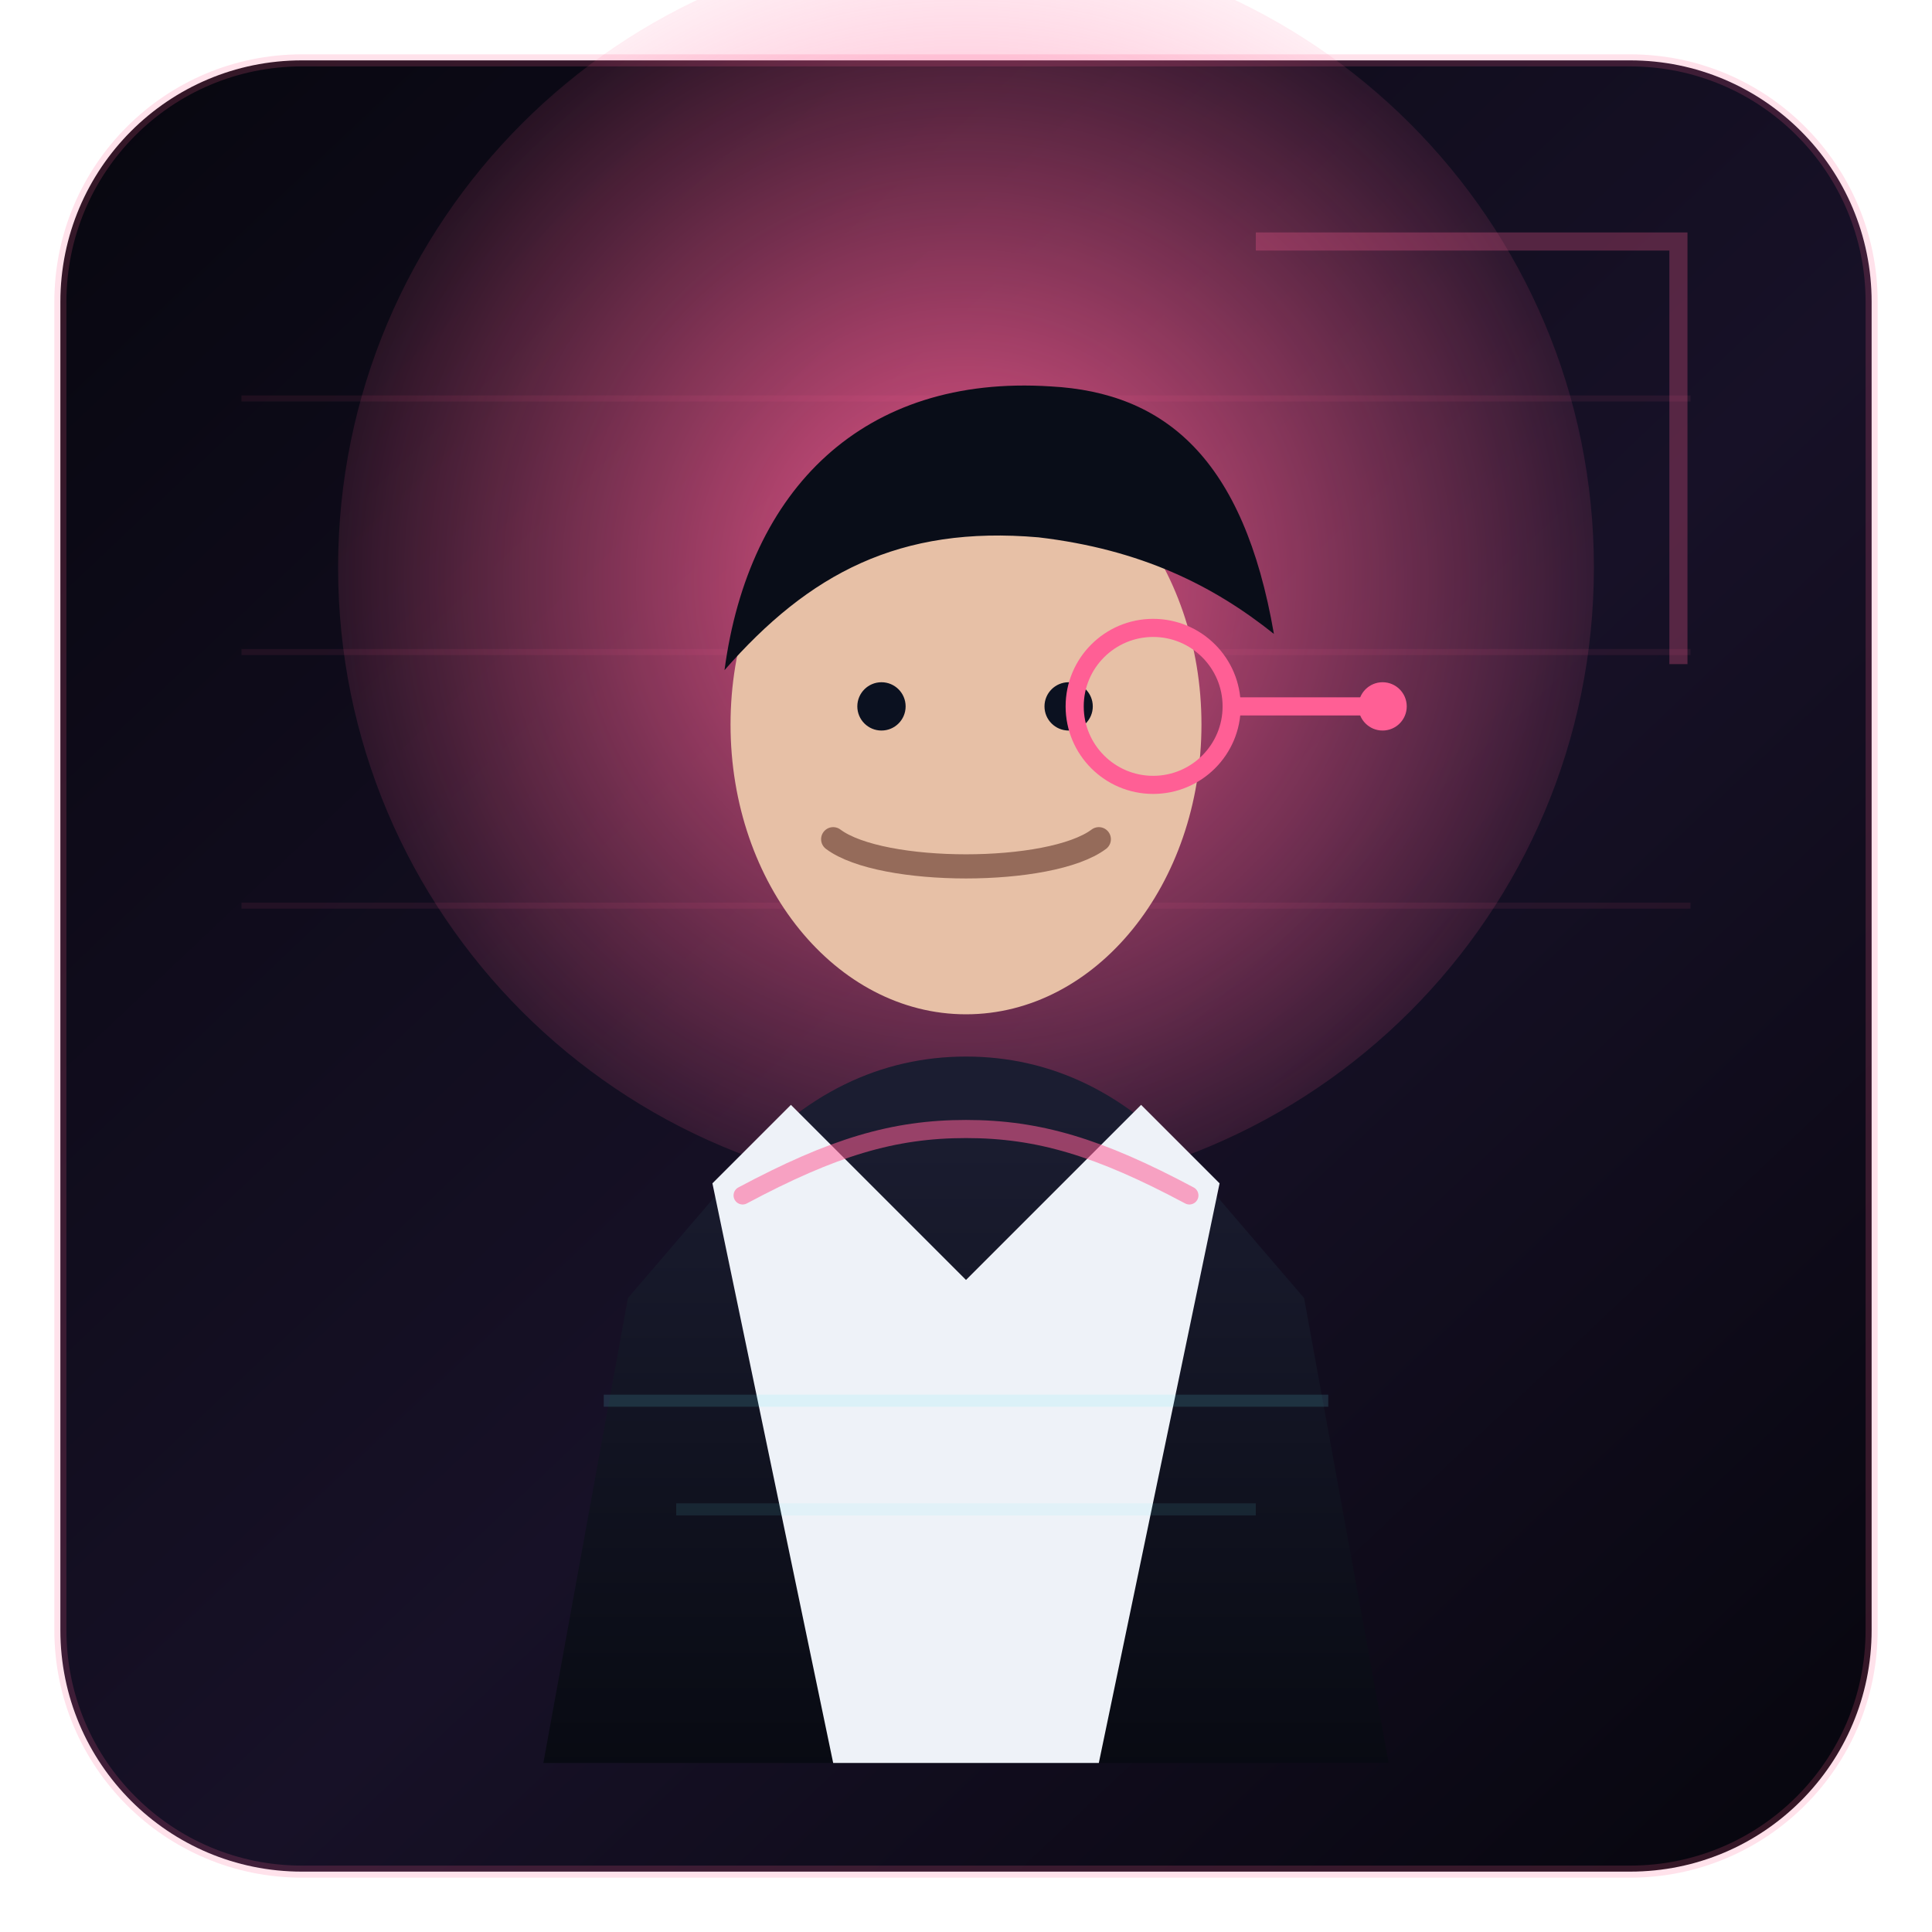
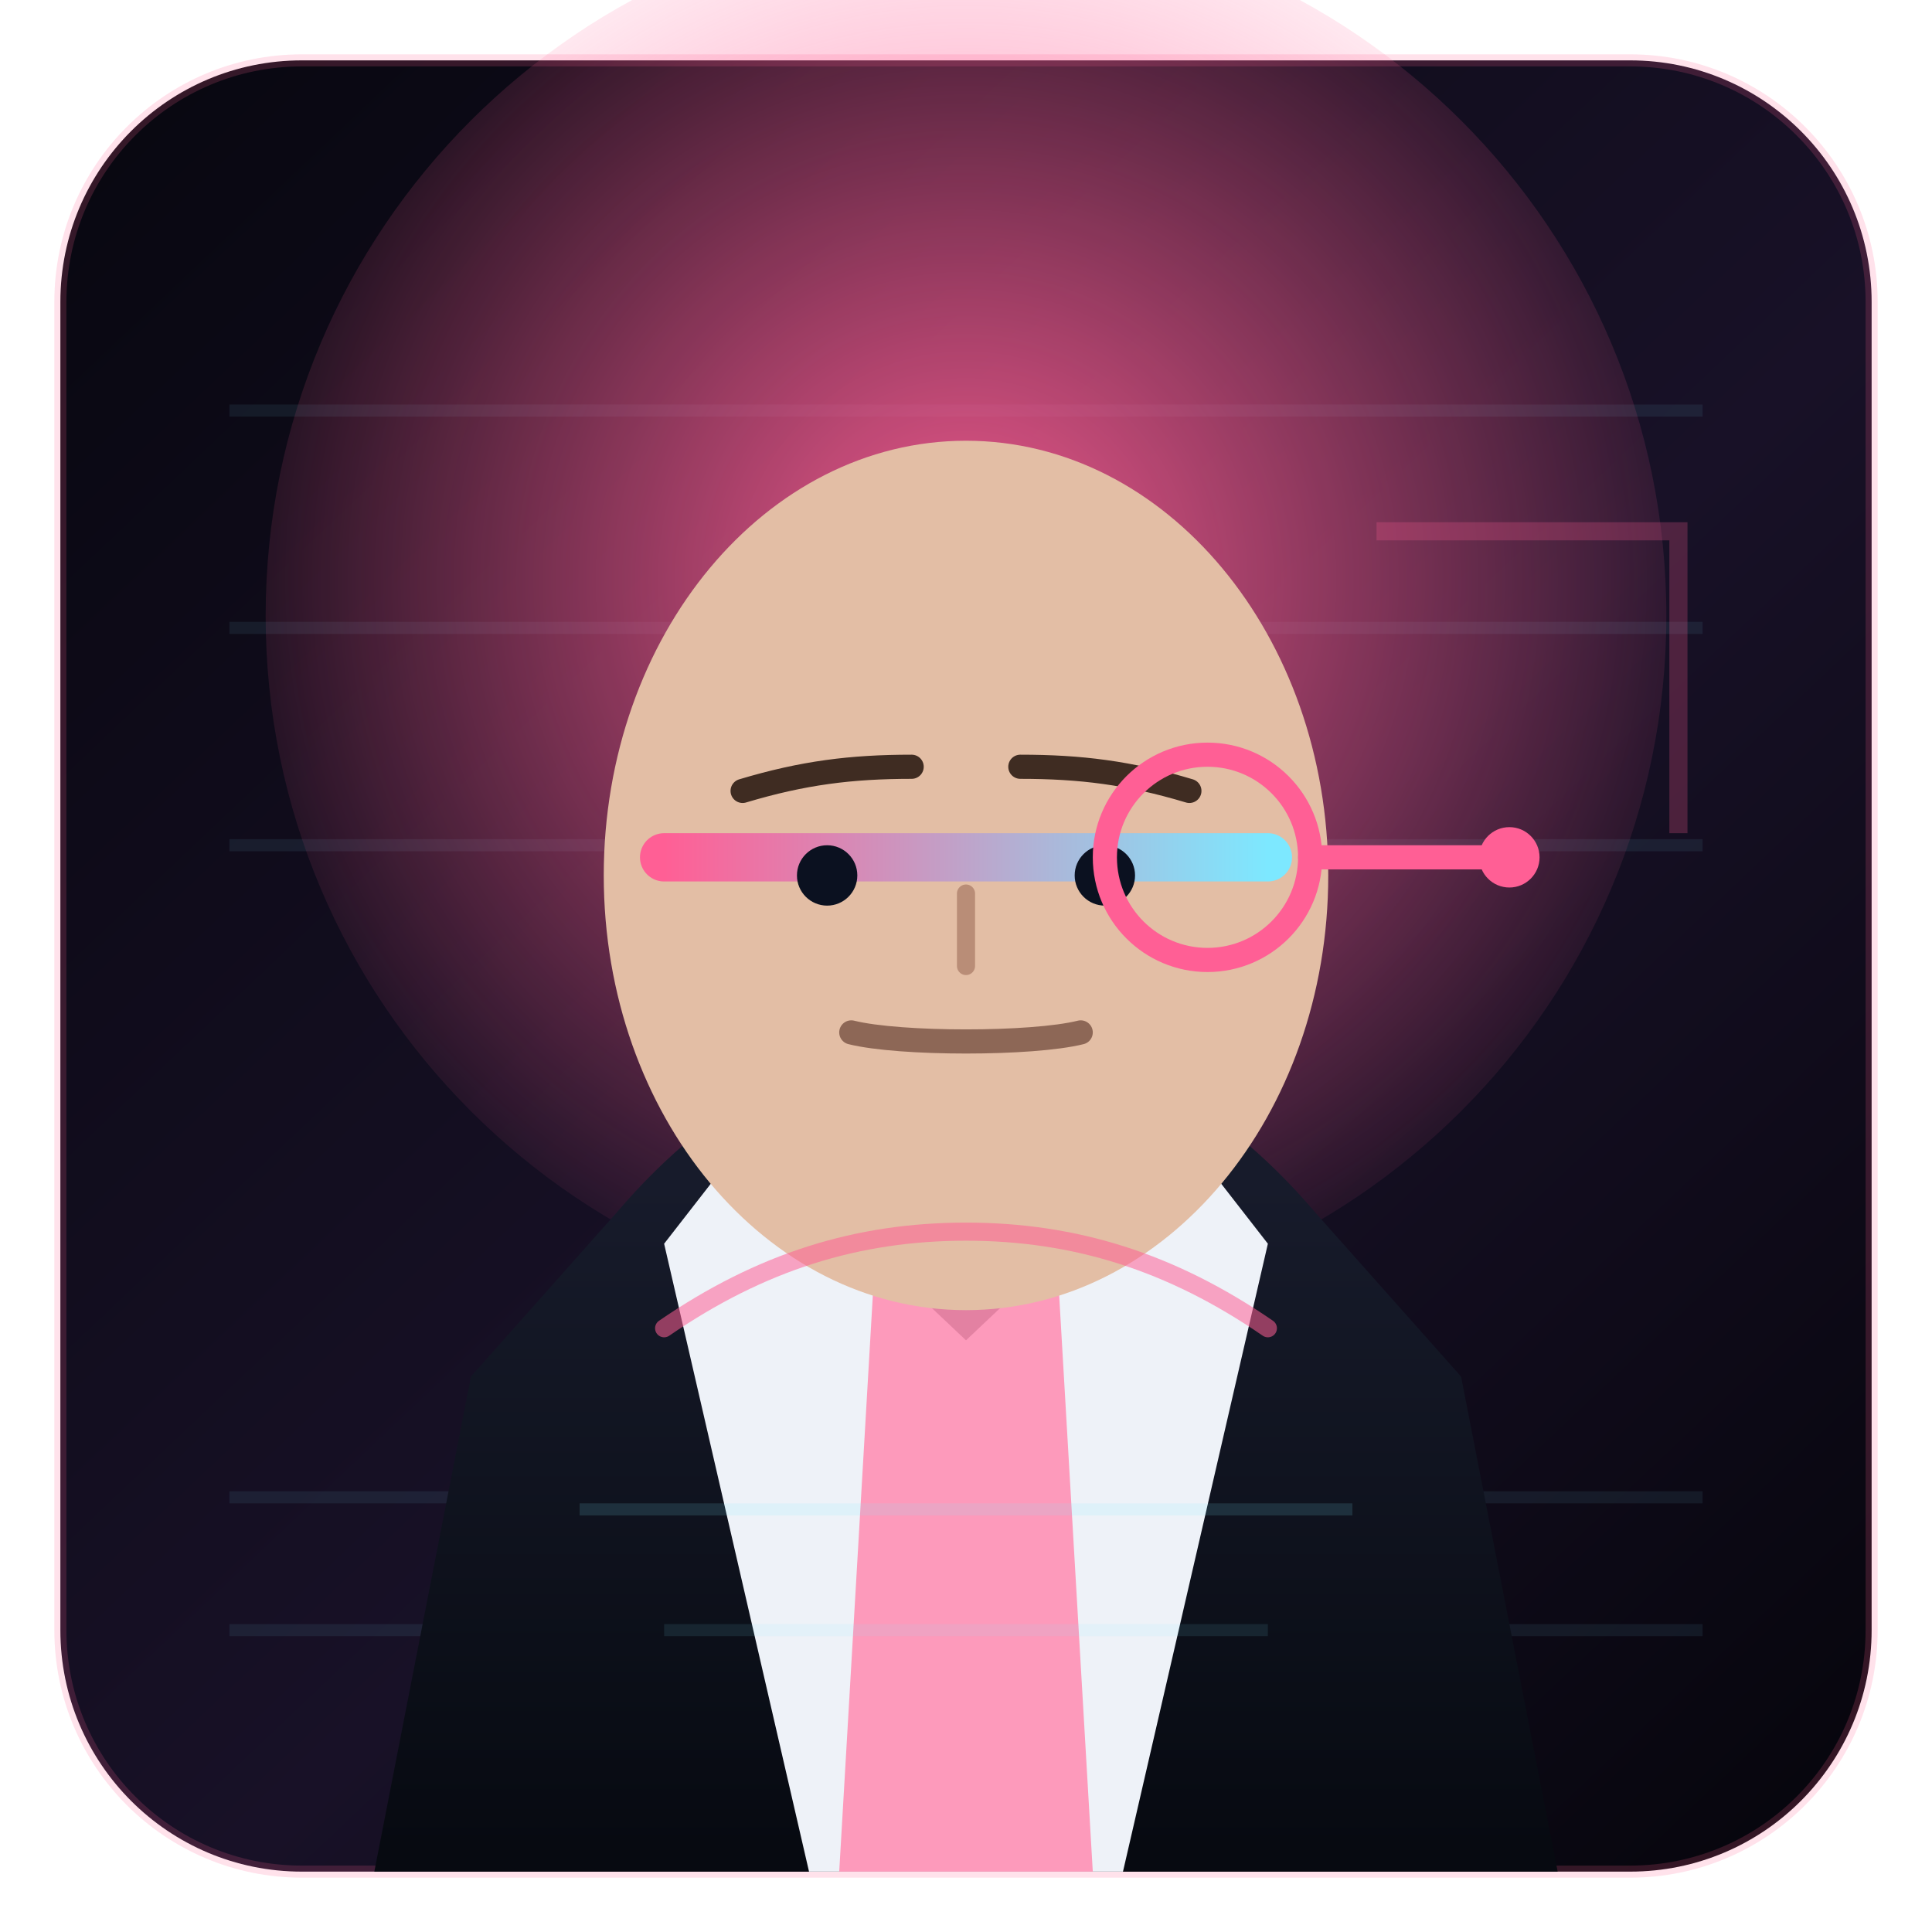
<svg xmlns="http://www.w3.org/2000/svg" width="320" height="320" viewBox="0 0 320 320" fill="none">
  <defs>
-     <linearGradient id="gw-bg" x1="20" y1="10" x2="302" y2="308" gradientUnits="userSpaceOnUse">
+     <linearGradient id="gw-bg" x1="18" y1="10" x2="302" y2="310" gradientUnits="userSpaceOnUse">
      <stop stop-color="#080710" />
-       <stop offset="0.56" stop-color="#171127" />
-       <stop offset="1" stop-color="#07060E" />
+       <stop offset="0.56" stop-color="#181127" />
+       <stop offset="1" stop-color="#06050C" />
    </linearGradient>
-     <radialGradient id="gw-halo" cx="0" cy="0" r="1" gradientUnits="userSpaceOnUse" gradientTransform="translate(160 96) rotate(90) scale(120)">
-       <stop stop-color="#FF5F95" stop-opacity="0.92" />
+     <radialGradient id="gw-halo" cx="0" cy="0" r="1" gradientUnits="userSpaceOnUse" gradientTransform="translate(160 96) rotate(90) scale(132)">
+       <stop stop-color="#FF5F95" stop-opacity="0.94" />
      <stop offset="1" stop-color="#FF5F95" stop-opacity="0" />
    </radialGradient>
-     <linearGradient id="gw-jacket" x1="160" y1="184" x2="160" y2="294" gradientUnits="userSpaceOnUse">
-       <stop stop-color="#1B1D31" />
-       <stop offset="1" stop-color="#080A12" />
+     <linearGradient id="gw-suit" x1="160" y1="196" x2="160" y2="306" gradientUnits="userSpaceOnUse">
+       <stop stop-color="#171B2B" />
+       <stop offset="1" stop-color="#070A11" />
+     </linearGradient>
+     <linearGradient id="gw-visor" x1="110" y1="142" x2="210" y2="142" gradientUnits="userSpaceOnUse">
+       <stop stop-color="#FF5F95" />
+       <stop offset="1" stop-color="#7DE8FF" />
    </linearGradient>
  </defs>
  <rect x="10" y="10" width="300" height="300" rx="40" fill="url(#gw-bg)" />
  <rect x="10" y="10" width="300" height="300" rx="40" stroke="#FF5F95" stroke-opacity="0.18" stroke-width="2" />
-   <path d="M40 66H280" stroke="#FF5F95" stroke-opacity="0.08" />
-   <path d="M40 108H280" stroke="#FF5F95" stroke-opacity="0.08" />
-   <path d="M40 150H280" stroke="#FF5F95" stroke-opacity="0.08" />
-   <path d="M208 40H278V110" stroke="#FF5F95" stroke-opacity="0.28" stroke-width="3" />
-   <circle cx="160" cy="94" r="104" fill="url(#gw-halo)" />
-   <path d="M90 292L104 215L122 194C133 181 146 175 160 175C174 175 187 181 198 194L216 215L230 292H90Z" fill="url(#gw-jacket)" />
-   <path d="M131 183L160 212L189 183L202 196L182 292H138L118 196L131 183Z" fill="#EEF2F8" />
-   <ellipse cx="160" cy="120" rx="39" ry="48" fill="#E7C0A6" />
-   <path d="M120 111C124 81 143 62 174 64C193 65 206 76 211 105C201 97 189 91 172 89C149 87 134 95 120 111Z" fill="#090D18" />
-   <path d="M138 139C146 145 174 145 182 139" stroke="#956B5A" stroke-width="4" stroke-linecap="round" />
-   <circle cx="146" cy="117" r="4" fill="#0B1120" />
-   <circle cx="177" cy="117" r="4" fill="#0B1120" />
-   <circle cx="191" cy="117" r="13" stroke="#FF5F95" stroke-width="3" />
-   <path d="M204 117H226" stroke="#FF5F95" stroke-width="3" stroke-linecap="round" />
-   <circle cx="229" cy="117" r="4" fill="#FF5F95" />
-   <path d="M123 198C138 190 148 187 160 187C172 187 182 190 197 198" stroke="#FF5F95" stroke-opacity="0.55" stroke-width="3" stroke-linecap="round" />
-   <path d="M100 232H220" stroke="#67E8F9" stroke-opacity="0.14" stroke-width="2" />
-   <path d="M112 250H208" stroke="#67E8F9" stroke-opacity="0.1" stroke-width="2" />
+   <path d="M38 68H282" stroke="#7DE8FF" stroke-opacity="0.08" stroke-width="2" />
+   <path d="M38 104H282" stroke="#7DE8FF" stroke-opacity="0.08" stroke-width="2" />
+   <path d="M38 140H282" stroke="#7DE8FF" stroke-opacity="0.08" stroke-width="2" />
+   <path d="M38 248H282" stroke="#7DE8FF" stroke-opacity="0.08" stroke-width="2" />
+   <path d="M38 270H282" stroke="#7DE8FF" stroke-opacity="0.08" stroke-width="2" />
+   <circle cx="160" cy="102" r="116" fill="url(#gw-halo)" />
+   <path d="M62 310L78 228L102 201C119 181 138 172 160 172C182 172 201 181 218 201L242 228L258 310H62Z" fill="url(#gw-suit)" />
+   <path d="M124 188L160 222L196 188L210 206L186 310H134L110 206L124 188Z" fill="#EEF2F8" />
+   <path d="M146 190L160 208L174 190L181 310H139L146 190Z" fill="#FF8FB3" fill-opacity="0.88" />
+   <ellipse cx="160" cy="145" rx="60" ry="72" fill="#E3BEA5" />
+   M96 118C101 76 130 49 174 51C212 52 235 79 236 121C222 109 208 101 188 97C167 92 130 94 96 118Z
+   <path d="M110 142H210" stroke="url(#gw-visor)" stroke-width="8" stroke-linecap="round" />
+   <path d="M123 131C133 128 141 127 151 127" stroke="#3F2C22" stroke-width="4" stroke-linecap="round" />
+   <path d="M169 127C179 127 187 128 197 131" stroke="#3F2C22" stroke-width="4" stroke-linecap="round" />
+   <circle cx="137" cy="145" r="5" fill="#0B1120" />
+   <circle cx="183" cy="145" r="5" fill="#0B1120" />
+   <path d="M160 148V160" stroke="#B98D77" stroke-width="3" stroke-linecap="round" />
+   <path d="M141 171C149 173 171 173 179 171" stroke="#8D6756" stroke-width="4" stroke-linecap="round" />
+   <path d="M110 220C126 209 142 204 160 204C178 204 194 209 210 220" stroke="#FF5F95" stroke-opacity="0.54" stroke-width="3" stroke-linecap="round" />
+   <path d="M96 250H224" stroke="#7DE8FF" stroke-opacity="0.14" stroke-width="2" />
+   <path d="M110 270H210" stroke="#7DE8FF" stroke-opacity="0.1" stroke-width="2" />
+   <circle cx="200" cy="142" r="17" stroke="#FF5F95" stroke-width="4" />
+   <path d="M217 142H246" stroke="#FF5F95" stroke-width="4" stroke-linecap="round" />
+   <circle cx="250" cy="142" r="5" fill="#FF5F95" />
+   <path d="M228 88H278V138" stroke="#FF5F95" stroke-opacity="0.24" stroke-width="3" />
</svg>
